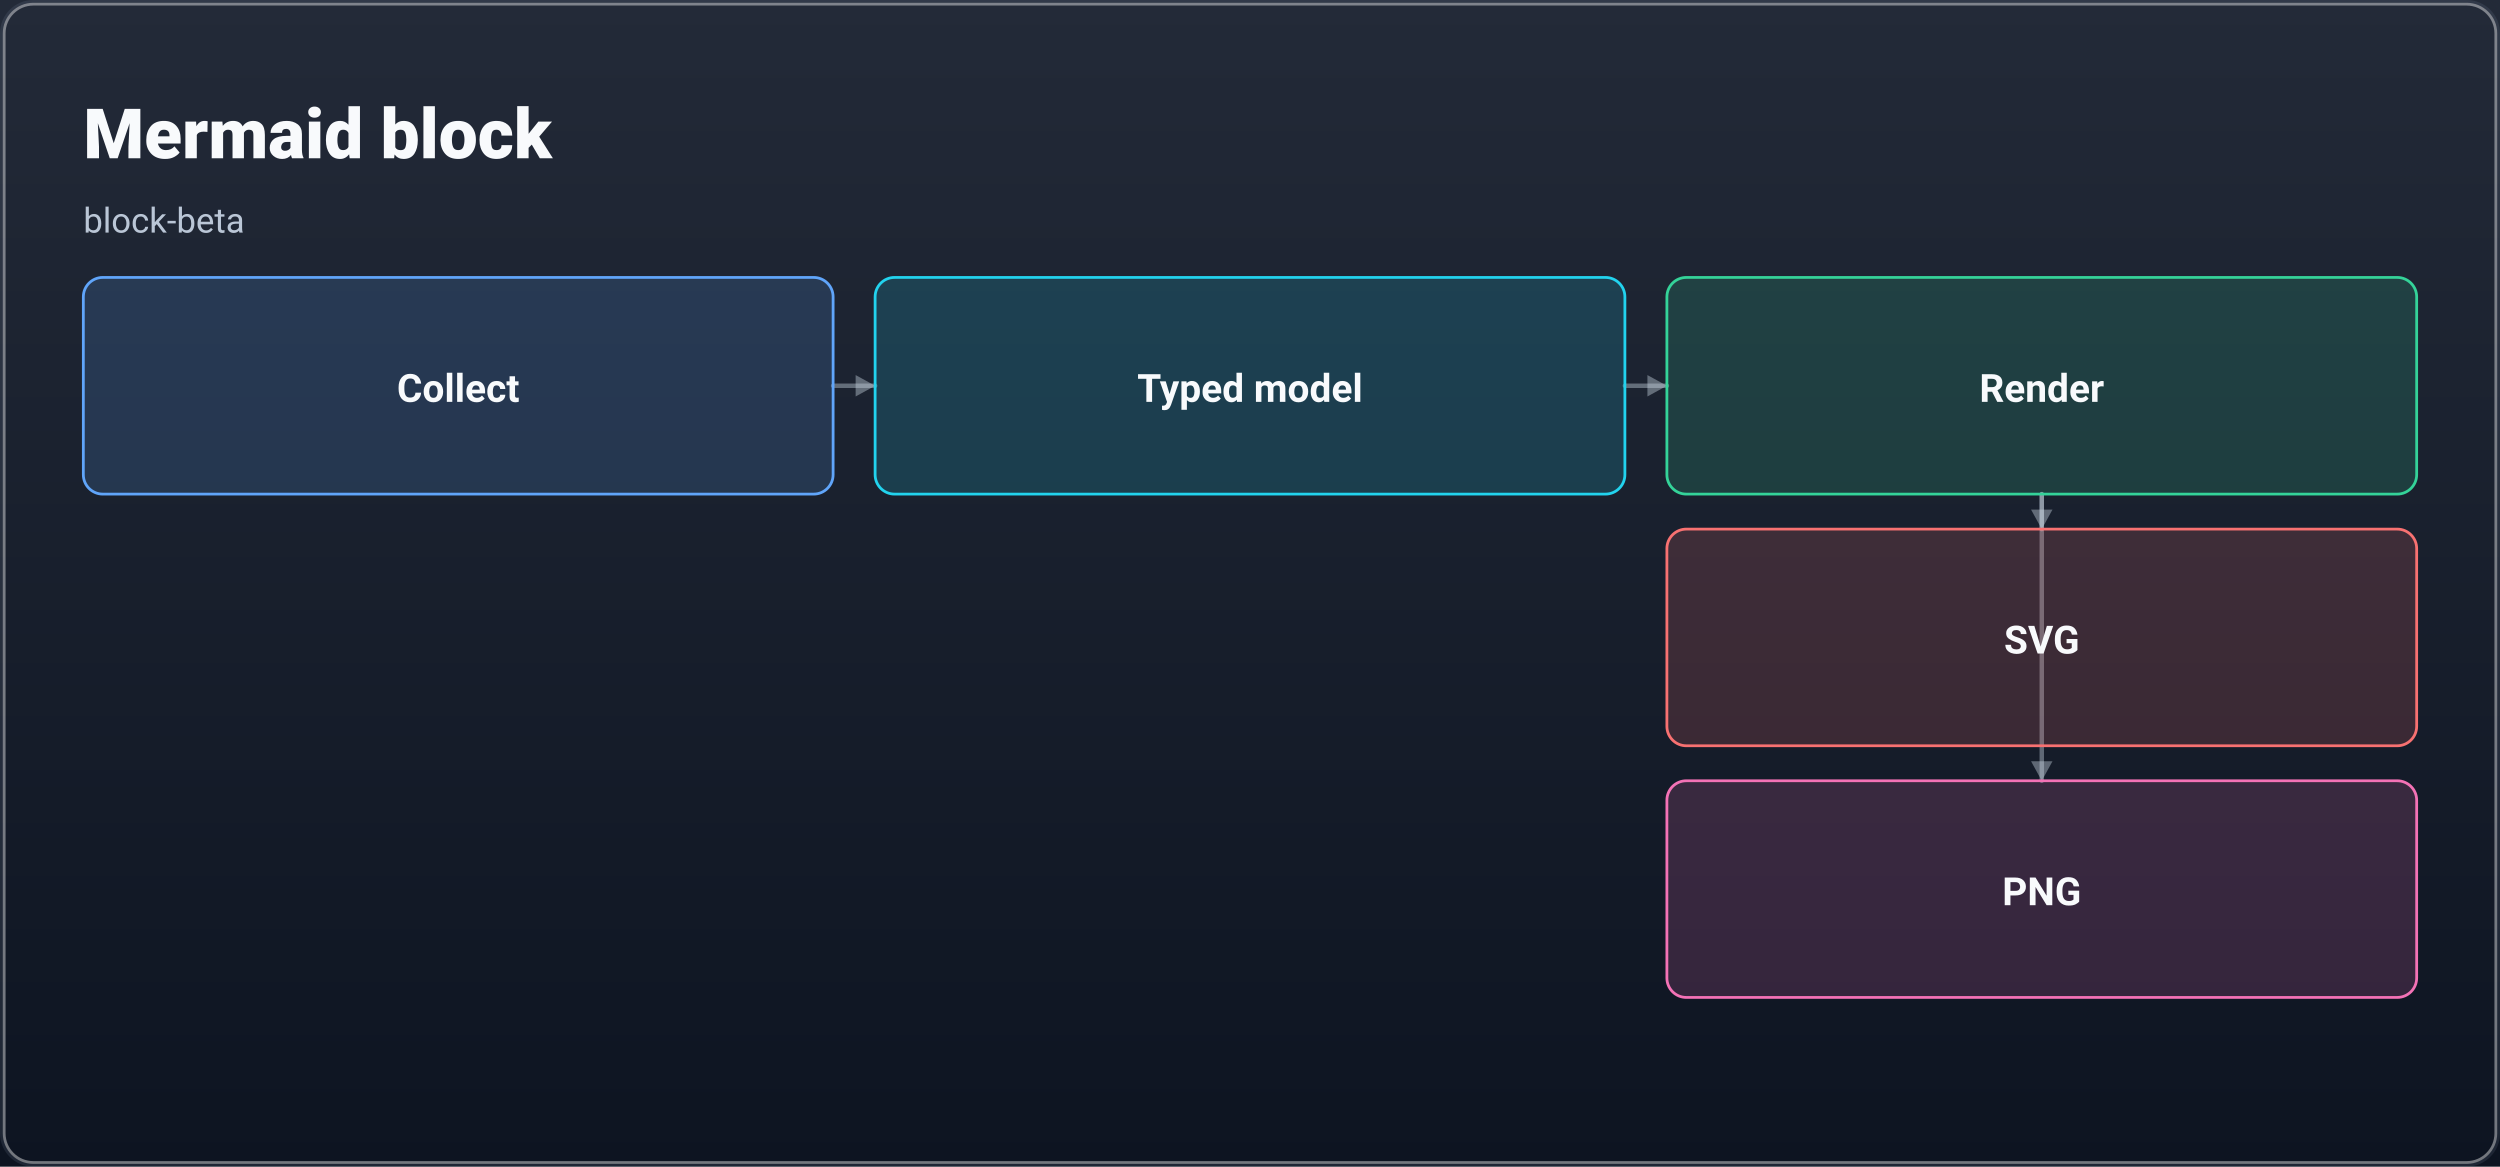
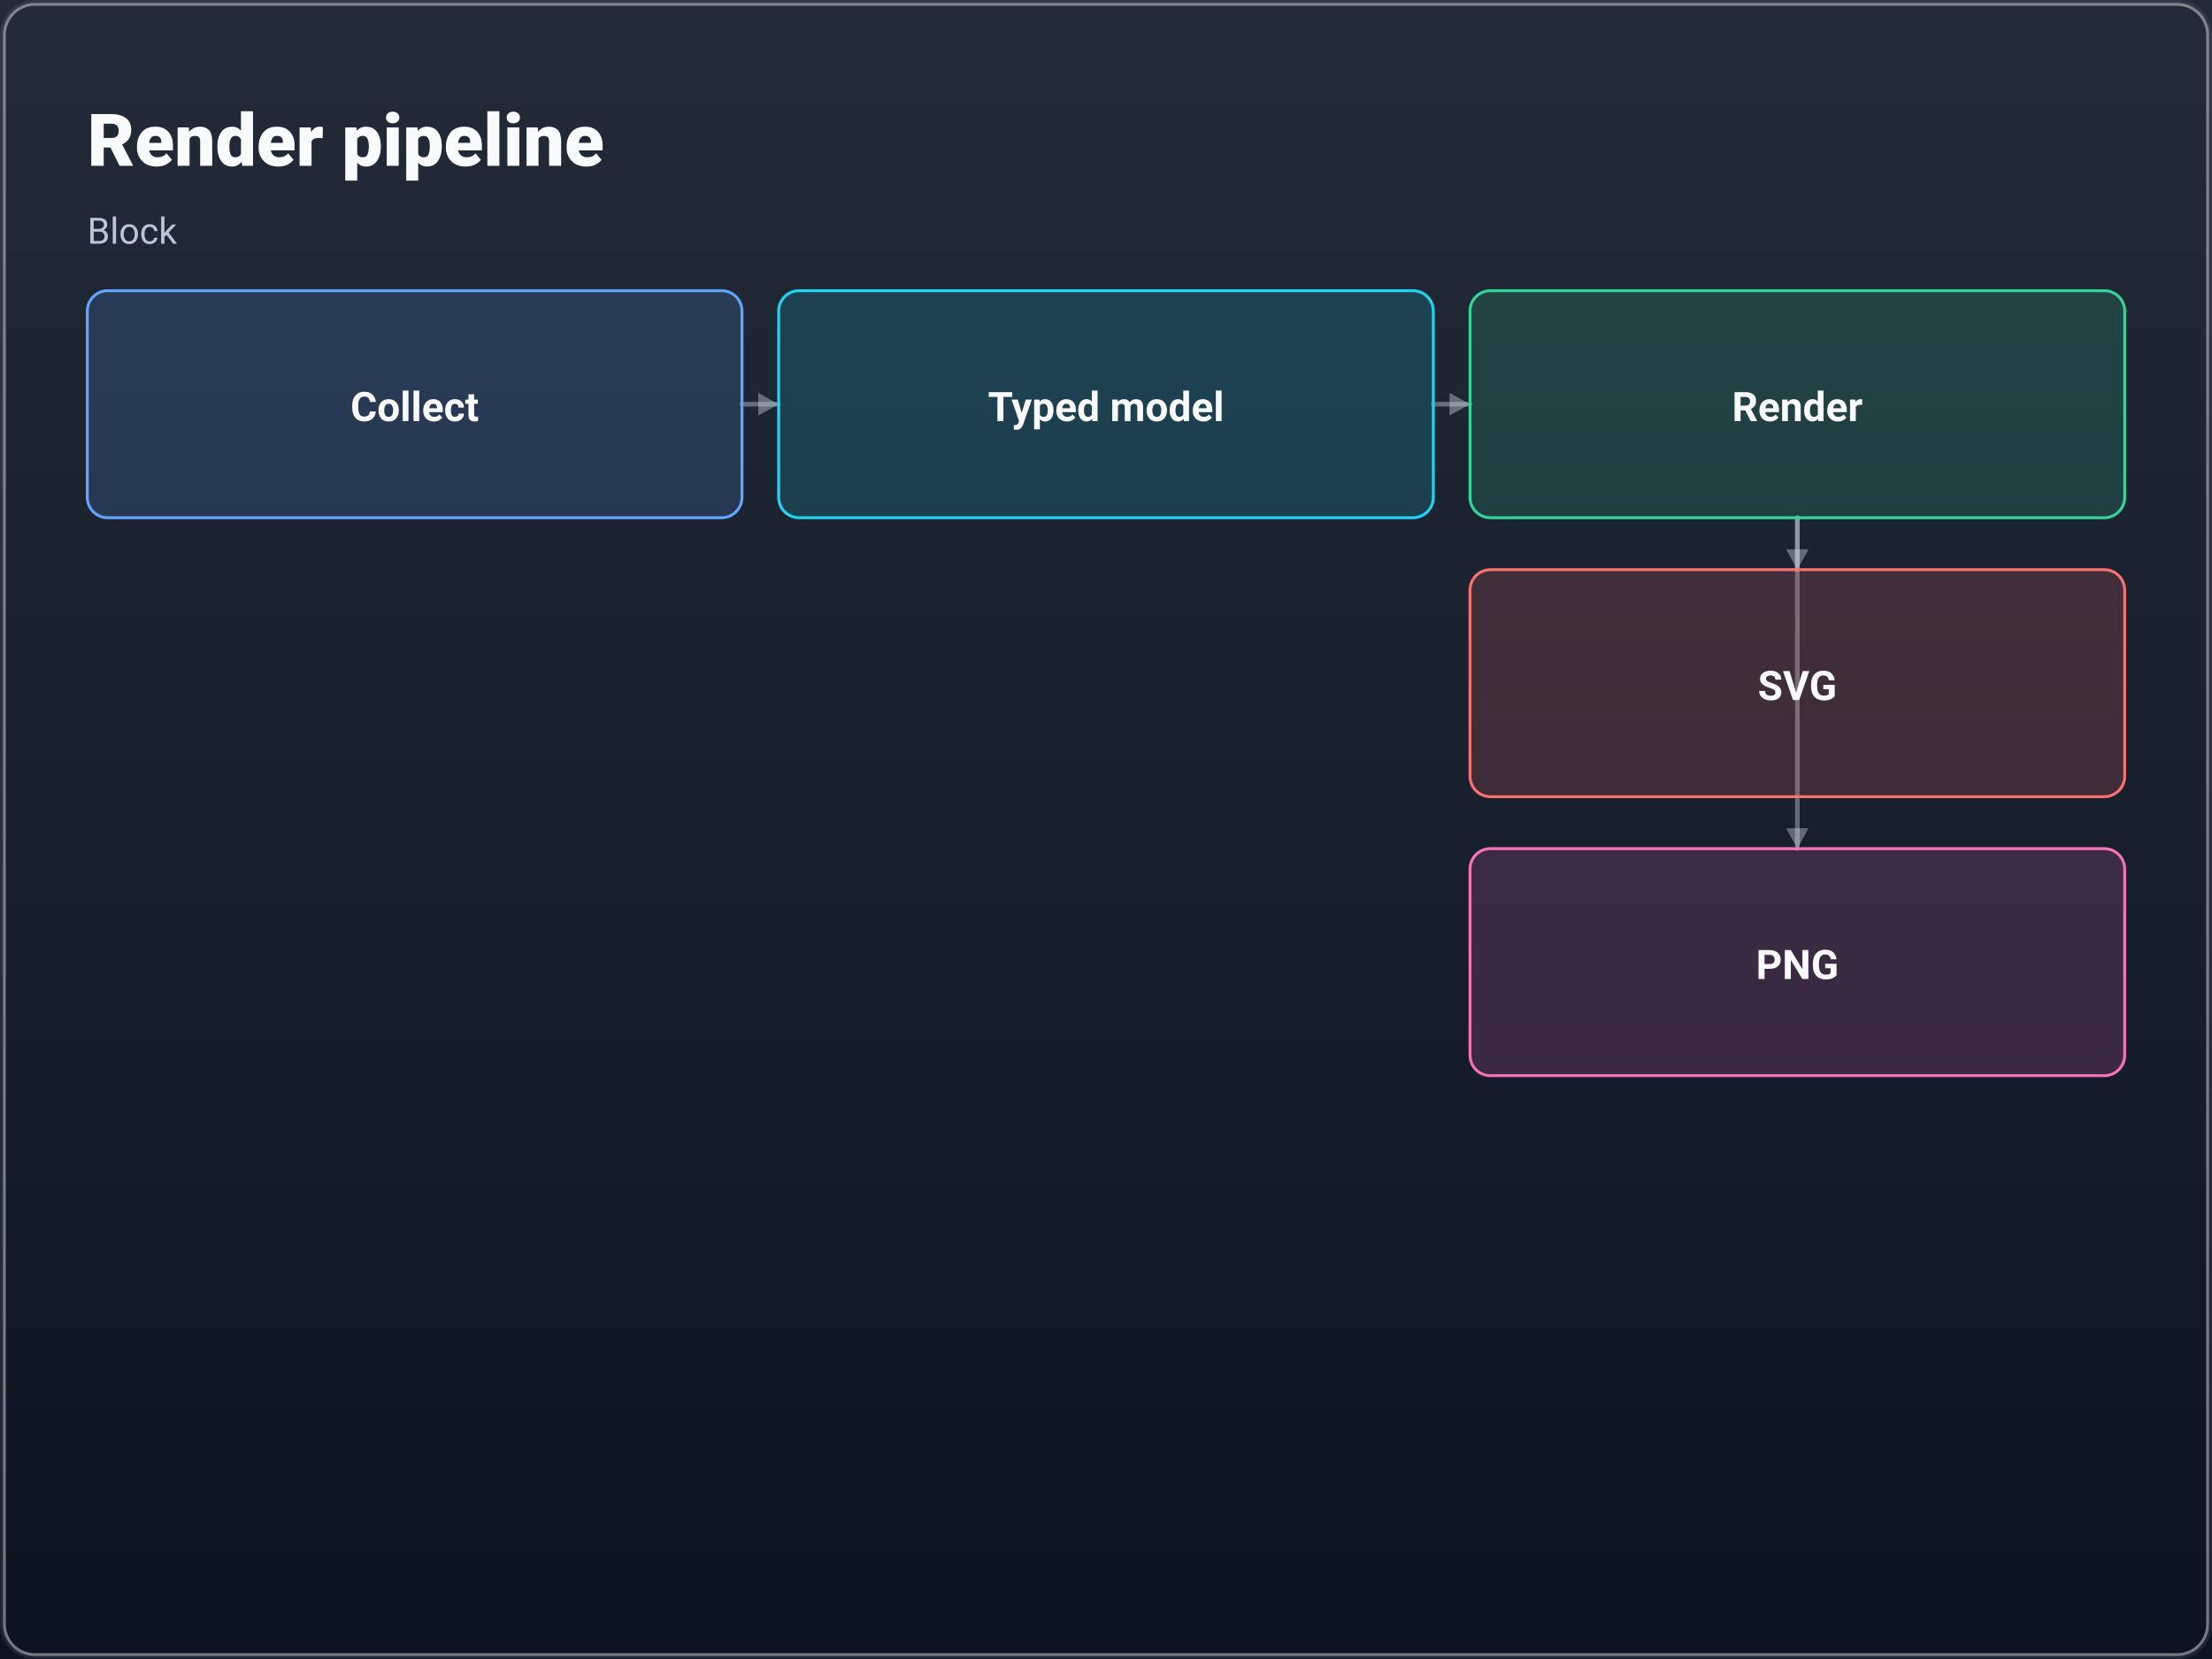
- <svg xmlns="http://www.w3.org/2000/svg" id="cfx-visual-31425854" width="900" height="420" viewBox="0 0 900 420" role="img" aria-labelledby="cfx-visual-31425854-title cfx-visual-31425854-desc" preserveAspectRatio="xMidYMid meet" shape-rendering="geometricPrecision" text-rendering="geometricPrecision" style="max-width:100%;height:auto;display:block">
+ <svg xmlns="http://www.w3.org/2000/svg" id="cfx-visual-3b94e195" width="760" height="570" viewBox="0 0 760 570" role="img" aria-labelledby="cfx-visual-3b94e195-title cfx-visual-3b94e195-desc" preserveAspectRatio="xMidYMid meet" shape-rendering="geometricPrecision" text-rendering="geometricPrecision" style="max-width:100%;height:auto;display:block">
  <defs>
-     <style>#cfx-visual-31425854 .cfx-guide-stroke,#cfx-visual-31425854 .cfx-premium-stroke{vector-effect:non-scaling-stroke;shape-rendering:geometricPrecision}#cfx-visual-31425854 text{text-rendering:geometricPrecision;-webkit-font-smoothing:antialiased}</style>
-     <linearGradient id="cfx-visual-31425854-visualBackground" x1="0" x2="0" y1="0" y2="1">
+     <style>#cfx-visual-3b94e195 .cfx-guide-stroke,#cfx-visual-3b94e195 .cfx-premium-stroke{vector-effect:non-scaling-stroke;shape-rendering:geometricPrecision}#cfx-visual-3b94e195 text{text-rendering:geometricPrecision;-webkit-font-smoothing:antialiased}</style>
+     <linearGradient id="cfx-visual-3b94e195-visualBackground" x1="0" x2="0" y1="0" y2="1">
      <stop offset="0%" stop-color="#232A38" stop-opacity="1" />
      <stop offset="100%" stop-color="#0D1421" stop-opacity="1" />
    </linearGradient>
-     <linearGradient id="cfx-visual-31425854-visualCard" x1="0" x2="0" y1="0" y2="1">
+     <linearGradient id="cfx-visual-3b94e195-visualCard" x1="0" x2="0" y1="0" y2="1">
      <stop offset="0%" stop-color="#232A38" stop-opacity="1" />
      <stop offset="100%" stop-color="#0D1421" stop-opacity="1" />
    </linearGradient>
-     <linearGradient id="cfx-visual-31425854-visualPlot" x1="0" x2="0" y1="0" y2="1">
+     <linearGradient id="cfx-visual-3b94e195-visualPlot" x1="0" x2="0" y1="0" y2="1">
      <stop offset="0%" stop-color="#1C202A" stop-opacity="1" />
      <stop offset="100%" stop-color="#070B14" stop-opacity="1" />
    </linearGradient>
-     <clipPath id="cfx-visual-31425854-visualCardClip">
-       <rect x="0" y="0" width="900" height="420" rx="12" />
+     <clipPath id="cfx-visual-3b94e195-visualCardClip">
+       <rect x="0" y="0" width="760" height="570" rx="12" />
    </clipPath>
  </defs>
-   <rect width="100%" height="100%" fill="url(#cfx-visual-31425854-visualBackground)" />
-   <rect data-cfx-role="visual-card" class="cfx-guide-stroke" x="0.5" y="0.5" width="899" height="419" rx="11.5" fill="url(#cfx-visual-31425854-visualCard)" stroke="rgba(148,163,184,0.133)" />
-   <rect data-cfx-role="visual-card-highlight" class="cfx-guide-stroke" x="1.5" y="1.5" width="897" height="417" rx="10.5" fill="none" stroke="#fff" stroke-opacity="0.42" />
-   <text data-cfx-role="visual-title" x="30" y="56.978" fill="#F8FAFC" font-family="-apple-system, BlinkMacSystemFont, 'Segoe UI', Roboto, Helvetica, Arial, sans-serif" font-size="25" font-weight="800">Mermaid block</text>
-   <text data-cfx-role="visual-subtitle" x="30" y="83.741" fill="#BAC6D6" font-family="-apple-system, BlinkMacSystemFont, 'Segoe UI', Roboto, Helvetica, Arial, sans-serif" font-size="12.5">block-beta</text>
-   <line data-cfx-role="block-layout-edge" data-source-id="collect" data-target-id="model" x1="299.92" y1="138.878" x2="315.04" y2="138.878" stroke="rgba(203,213,225,0.412)" stroke-width="1.6" stroke-linecap="round" />
-   <path data-cfx-role="block-layout-edge-arrow" d="M 315.04 138.878 L 308.03 142.732 L 308.03 135.024 Z" fill="rgba(203,213,225,0.412)" />
-   <line data-cfx-role="block-layout-edge" data-source-id="model" data-target-id="render" x1="584.96" y1="138.878" x2="600.08" y2="138.878" stroke="rgba(203,213,225,0.412)" stroke-width="1.6" stroke-linecap="round" />
-   <path data-cfx-role="block-layout-edge-arrow" d="M 600.08 138.878 L 593.07 142.732 L 593.07 135.024 Z" fill="rgba(203,213,225,0.412)" />
-   <line data-cfx-role="block-layout-edge" data-source-id="render" data-target-id="svg" x1="735.04" y1="177.878" x2="735.04" y2="190.478" stroke="rgba(203,213,225,0.412)" stroke-width="1.6" stroke-linecap="round" />
-   <path data-cfx-role="block-layout-edge-arrow" d="M 735.04 190.478 L 731.186 183.467 L 738.894 183.467 Z" fill="rgba(203,213,225,0.412)" />
-   <line data-cfx-role="block-layout-edge" data-source-id="render" data-target-id="png" x1="735.04" y1="177.878" x2="735.04" y2="281.078" stroke="rgba(203,213,225,0.412)" stroke-width="1.6" stroke-linecap="round" />
-   <path data-cfx-role="block-layout-edge-arrow" d="M 735.04 281.078 L 731.186 274.067 L 738.894 274.067 Z" fill="rgba(203,213,225,0.412)" />
-   <rect data-cfx-role="block-layout-node" data-block-id="collect" x="30" y="99.878" width="269.92" height="78" rx="7" fill="rgba(96,165,250,0.165)" stroke="#60A5FA" />
-   <text data-cfx-role="block-layout-node-label" x="164.96" y="144.675" text-anchor="middle" fill="#F8FAFC" font-family="-apple-system, BlinkMacSystemFont, 'Segoe UI', Roboto, Helvetica, Arial, sans-serif" font-size="14" font-weight="700">Collect</text>
-   <rect data-cfx-role="block-layout-node" data-block-id="model" x="315.04" y="99.878" width="269.92" height="78" rx="7" fill="rgba(34,211,238,0.165)" stroke="#22D3EE" />
-   <text data-cfx-role="block-layout-node-label" x="450" y="144.675" text-anchor="middle" fill="#F8FAFC" font-family="-apple-system, BlinkMacSystemFont, 'Segoe UI', Roboto, Helvetica, Arial, sans-serif" font-size="14" font-weight="700">Typed model</text>
-   <rect data-cfx-role="block-layout-node" data-block-id="render" x="600.08" y="99.878" width="269.92" height="78" rx="7" fill="rgba(52,211,153,0.165)" stroke="#34D399" />
-   <text data-cfx-role="block-layout-node-label" x="735.04" y="144.675" text-anchor="middle" fill="#F8FAFC" font-family="-apple-system, BlinkMacSystemFont, 'Segoe UI', Roboto, Helvetica, Arial, sans-serif" font-size="14" font-weight="700">Render</text>
-   <rect data-cfx-role="block-layout-node" data-block-id="svg" x="600.08" y="190.478" width="269.92" height="78" rx="7" fill="rgba(248,113,113,0.165)" stroke="#F87171" />
-   <text data-cfx-role="block-layout-node-label" x="735.04" y="235.275" text-anchor="middle" fill="#F8FAFC" font-family="-apple-system, BlinkMacSystemFont, 'Segoe UI', Roboto, Helvetica, Arial, sans-serif" font-size="14" font-weight="700">SVG</text>
-   <rect data-cfx-role="block-layout-node" data-block-id="png" x="600.08" y="281.078" width="269.92" height="78" rx="7" fill="rgba(244,114,182,0.165)" stroke="#F472B6" />
-   <text data-cfx-role="block-layout-node-label" x="735.04" y="325.875" text-anchor="middle" fill="#F8FAFC" font-family="-apple-system, BlinkMacSystemFont, 'Segoe UI', Roboto, Helvetica, Arial, sans-serif" font-size="14" font-weight="700">PNG</text>
+   <rect width="100%" height="100%" fill="url(#cfx-visual-3b94e195-visualBackground)" />
+   <rect data-cfx-role="visual-card" class="cfx-guide-stroke" x="0.5" y="0.5" width="759" height="569" rx="11.5" fill="url(#cfx-visual-3b94e195-visualCard)" stroke="rgba(148,163,184,0.133)" />
+   <rect data-cfx-role="visual-card-highlight" class="cfx-guide-stroke" x="1.5" y="1.5" width="757" height="567" rx="10.5" fill="none" stroke="#fff" stroke-opacity="0.42" />
+   <text data-cfx-role="visual-title" x="30" y="56.978" fill="#F8FAFC" font-family="-apple-system, BlinkMacSystemFont, 'Segoe UI', Roboto, Helvetica, Arial, sans-serif" font-size="25" font-weight="800">Render pipeline</text>
+   <text data-cfx-role="visual-subtitle" x="30" y="83.741" fill="#BAC6D6" font-family="-apple-system, BlinkMacSystemFont, 'Segoe UI', Roboto, Helvetica, Arial, sans-serif" font-size="12.5">Block</text>
+   <line data-cfx-role="block-layout-edge" data-source-id="collect" data-target-id="model" x1="254.933" y1="138.878" x2="267.533" y2="138.878" stroke="rgba(203,213,225,0.412)" stroke-width="1.6" stroke-linecap="round" />
+   <path data-cfx-role="block-layout-edge-arrow" d="M 267.533 138.878 L 260.523 142.732 L 260.523 135.024 Z" fill="rgba(203,213,225,0.412)" />
+   <line data-cfx-role="block-layout-edge" data-source-id="model" data-target-id="render" x1="492.467" y1="138.878" x2="505.067" y2="138.878" stroke="rgba(203,213,225,0.412)" stroke-width="1.6" stroke-linecap="round" />
+   <path data-cfx-role="block-layout-edge-arrow" d="M 505.067 138.878 L 498.056 142.732 L 498.056 135.024 Z" fill="rgba(203,213,225,0.412)" />
+   <line data-cfx-role="block-layout-edge" data-source-id="render" data-target-id="svg" x1="617.533" y1="177.878" x2="617.533" y2="195.728" stroke="rgba(203,213,225,0.412)" stroke-width="1.6" stroke-linecap="round" />
+   <path data-cfx-role="block-layout-edge-arrow" d="M 617.533 195.728 L 613.679 188.717 L 621.387 188.717 Z" fill="rgba(203,213,225,0.412)" />
+   <line data-cfx-role="block-layout-edge" data-source-id="render" data-target-id="png" x1="617.533" y1="177.878" x2="617.533" y2="291.578" stroke="rgba(203,213,225,0.412)" stroke-width="1.6" stroke-linecap="round" />
+   <path data-cfx-role="block-layout-edge-arrow" d="M 617.533 291.578 L 613.679 284.567 L 621.387 284.567 Z" fill="rgba(203,213,225,0.412)" />
+   <rect data-cfx-role="block-layout-node" data-block-id="collect" x="30" y="99.878" width="224.933" height="78" rx="7" fill="rgba(96,165,250,0.165)" stroke="#60A5FA" />
+   <text data-cfx-role="block-layout-node-label" x="142.467" y="144.675" text-anchor="middle" fill="#F8FAFC" font-family="-apple-system, BlinkMacSystemFont, 'Segoe UI', Roboto, Helvetica, Arial, sans-serif" font-size="14" font-weight="700">Collect</text>
+   <rect data-cfx-role="block-layout-node" data-block-id="model" x="267.533" y="99.878" width="224.933" height="78" rx="7" fill="rgba(34,211,238,0.165)" stroke="#22D3EE" />
+   <text data-cfx-role="block-layout-node-label" x="380" y="144.675" text-anchor="middle" fill="#F8FAFC" font-family="-apple-system, BlinkMacSystemFont, 'Segoe UI', Roboto, Helvetica, Arial, sans-serif" font-size="14" font-weight="700">Typed model</text>
+   <rect data-cfx-role="block-layout-node" data-block-id="render" x="505.067" y="99.878" width="224.933" height="78" rx="7" fill="rgba(52,211,153,0.165)" stroke="#34D399" />
+   <text data-cfx-role="block-layout-node-label" x="617.533" y="144.675" text-anchor="middle" fill="#F8FAFC" font-family="-apple-system, BlinkMacSystemFont, 'Segoe UI', Roboto, Helvetica, Arial, sans-serif" font-size="14" font-weight="700">Render</text>
+   <rect data-cfx-role="block-layout-node" data-block-id="svg" x="505.067" y="195.728" width="224.933" height="78" rx="7" fill="rgba(248,113,113,0.165)" stroke="#F87171" />
+   <text data-cfx-role="block-layout-node-label" x="617.533" y="240.525" text-anchor="middle" fill="#F8FAFC" font-family="-apple-system, BlinkMacSystemFont, 'Segoe UI', Roboto, Helvetica, Arial, sans-serif" font-size="14" font-weight="700">SVG</text>
+   <rect data-cfx-role="block-layout-node" data-block-id="png" x="505.067" y="291.578" width="224.933" height="78" rx="7" fill="rgba(244,114,182,0.165)" stroke="#F472B6" />
+   <text data-cfx-role="block-layout-node-label" x="617.533" y="336.375" text-anchor="middle" fill="#F8FAFC" font-family="-apple-system, BlinkMacSystemFont, 'Segoe UI', Roboto, Helvetica, Arial, sans-serif" font-size="14" font-weight="700">PNG</text>
</svg>
